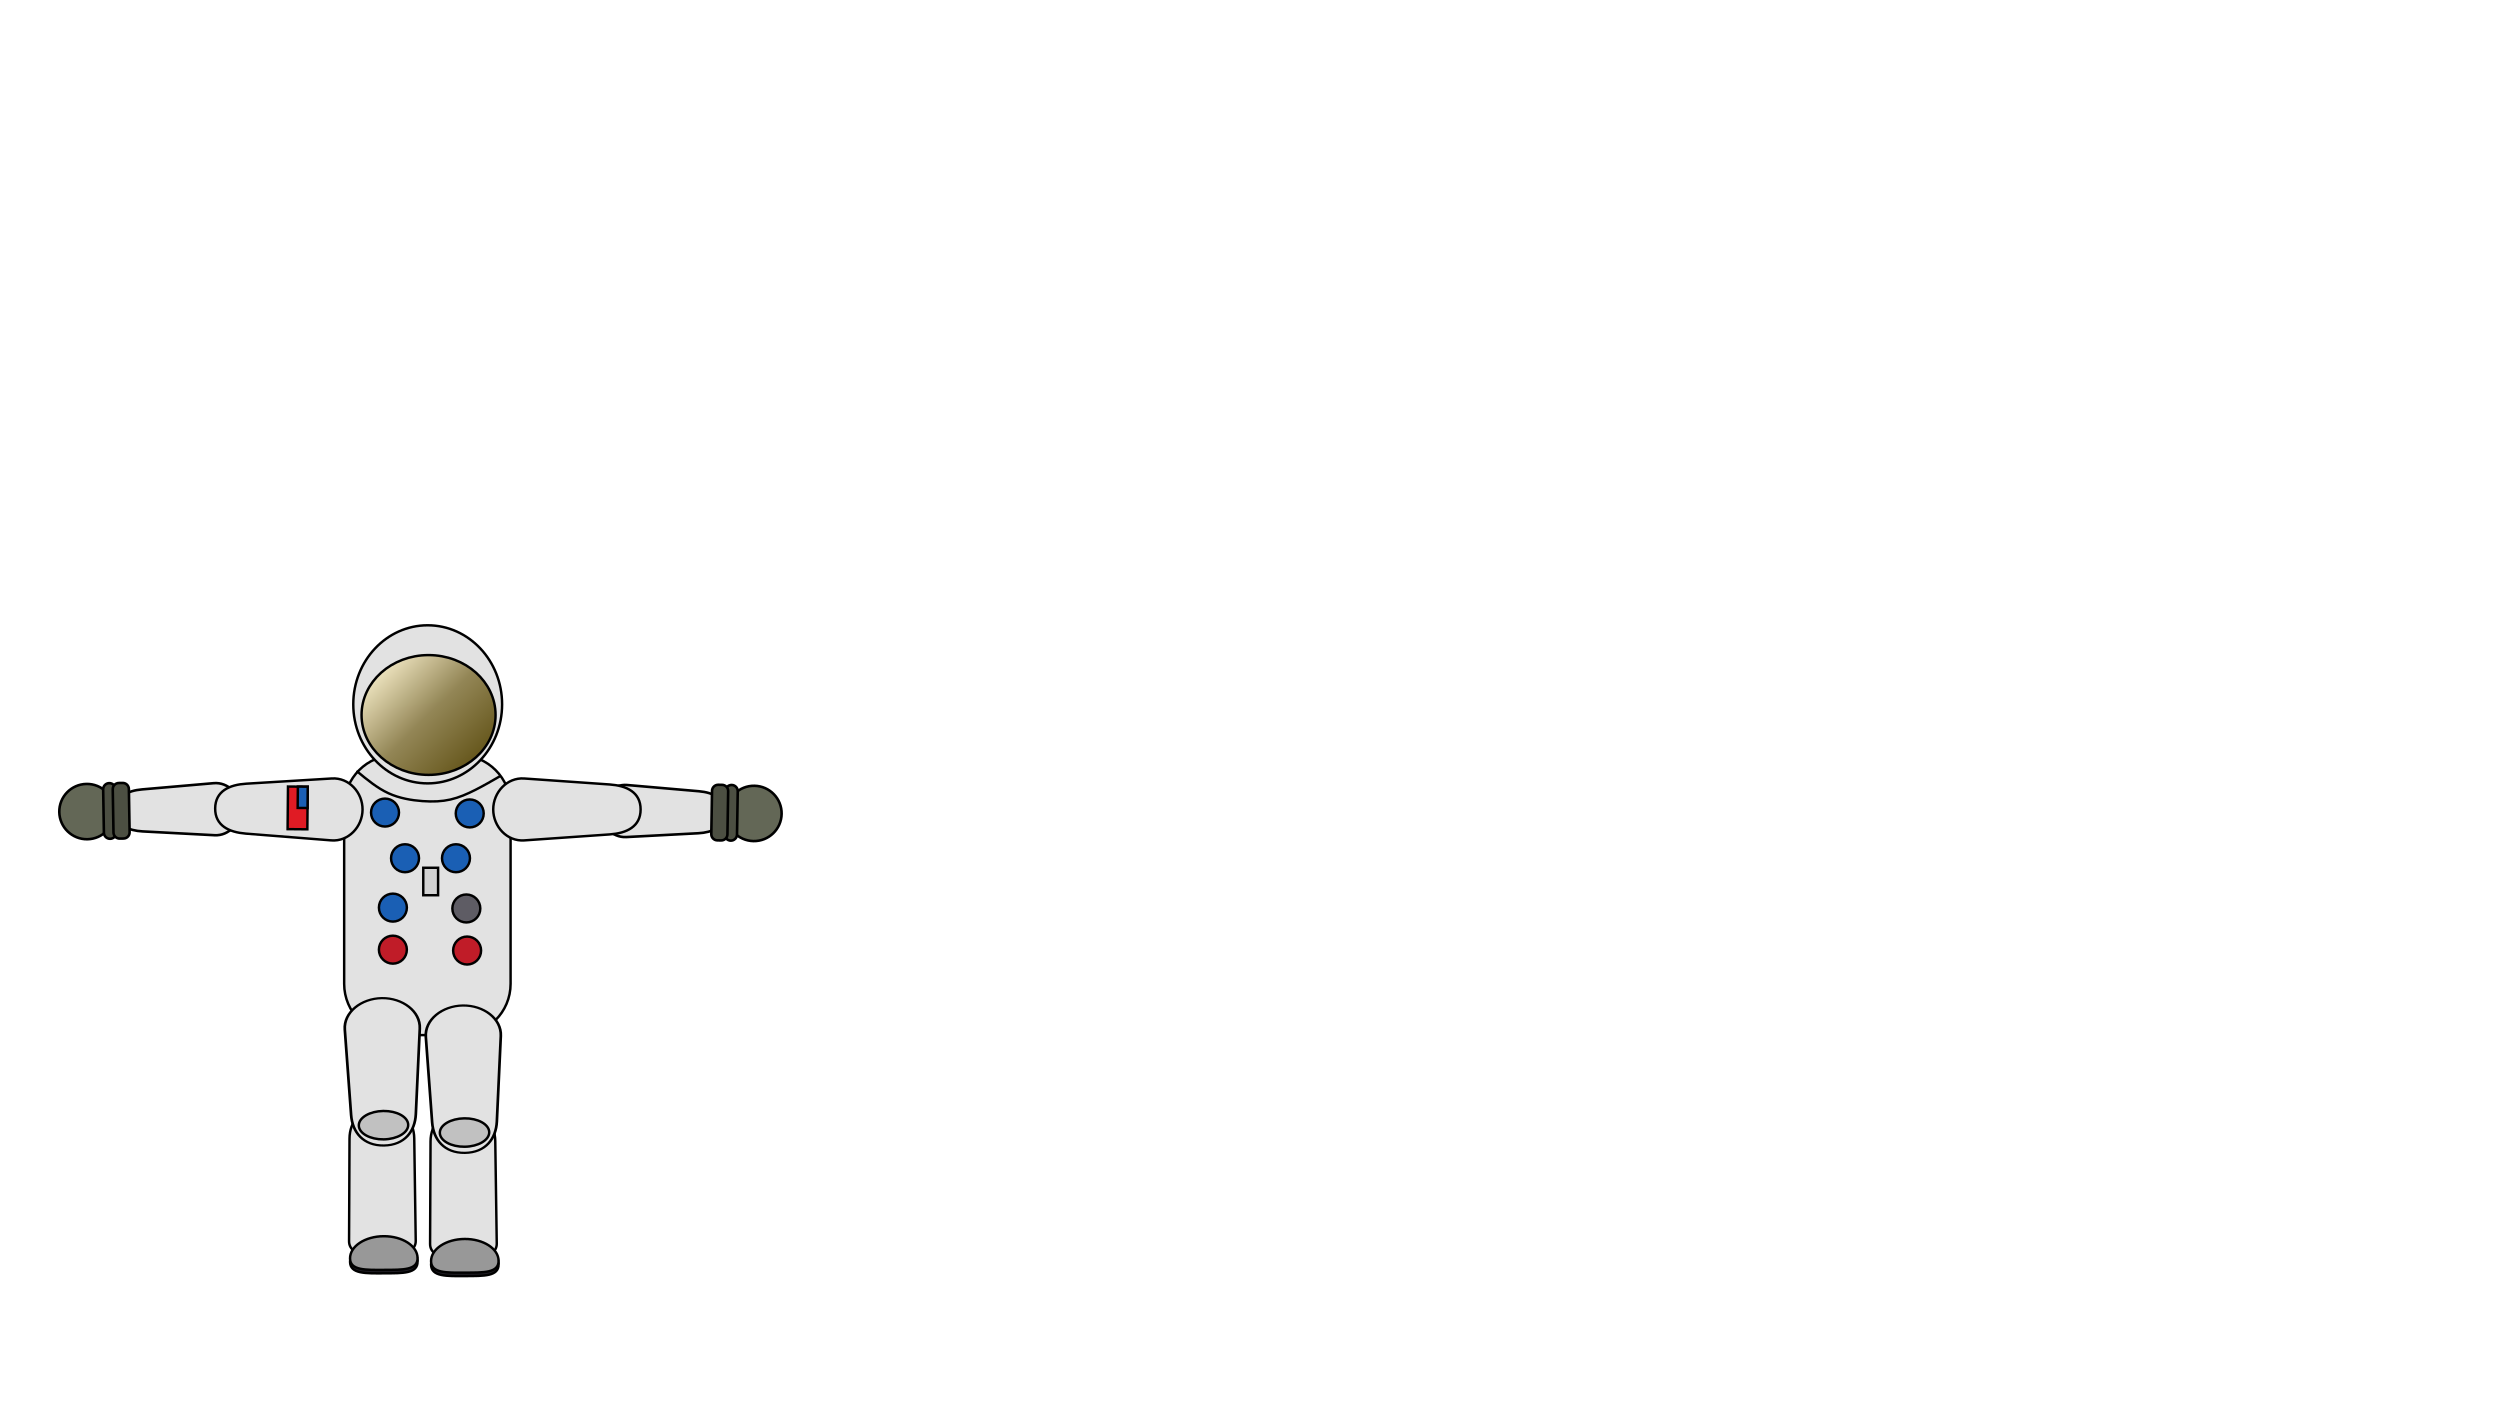
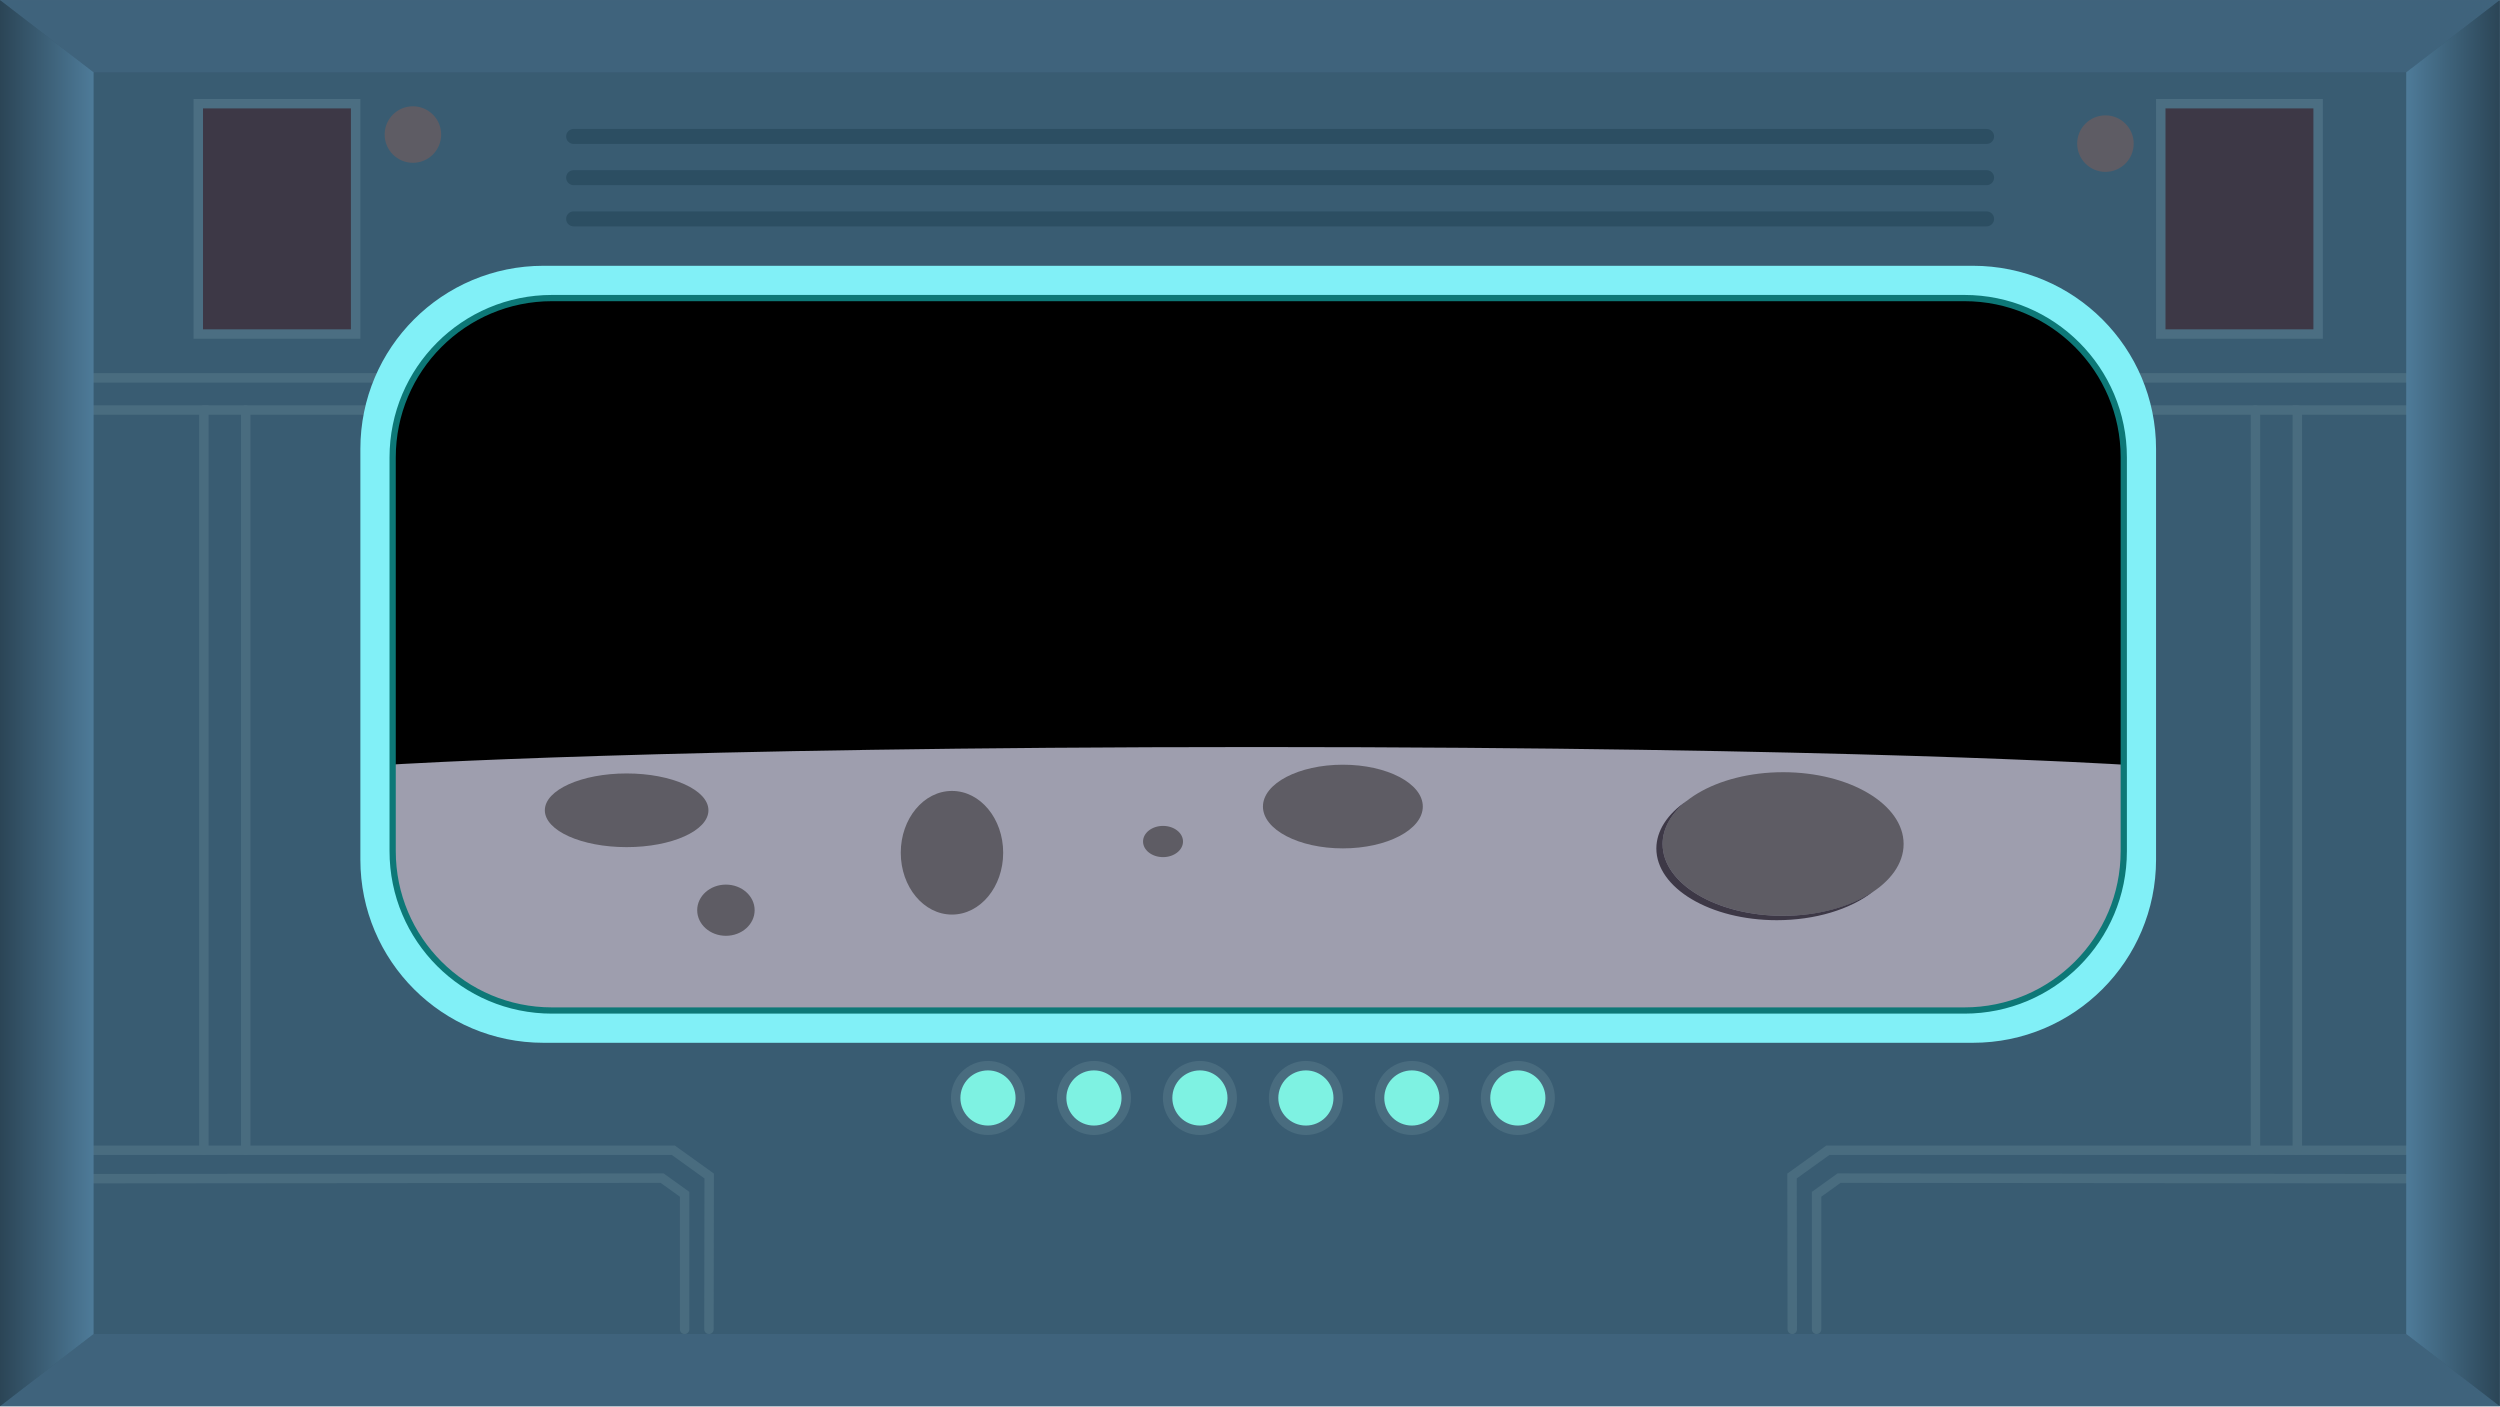
<svg xmlns="http://www.w3.org/2000/svg" xmlns:xlink="http://www.w3.org/1999/xlink" width="1920" height="1080" viewBox="0 0 508 285.75" version="1.1" id="svg1">
  <defs id="defs1">
-     <linearGradient xlink:href="#linearGradient170" id="linearGradient96" gradientUnits="userSpaceOnUse" gradientTransform="matrix(0.789155,0,0,0.789155,183.6293,-149.2413)" x1="424.317" y1="-716.924" x2="395.131" y2="-745.361" />
-     <linearGradient id="linearGradient170">
-       <stop style="stop-color:#a28931;stop-opacity:1;" offset="0" id="stop170" />
-       <stop style="stop-color:#e9dcb5;stop-opacity:1;" offset="1" id="stop171" />
+     <linearGradient xlink:href="#linearGradient109" id="linearGradient110" x1="-562.307" y1="1468.111" x2="-32.707" y2="1468.111" gradientUnits="userSpaceOnUse" />
+     <linearGradient id="linearGradient109">
+       <stop style="stop-color:#3f637c;stop-opacity:1;" offset="0" id="stop109" />
+       <stop style="stop-color:#ffffff;stop-opacity:1;" offset="1" id="stop110" />
    </linearGradient>
-     <linearGradient xlink:href="#linearGradient174" id="linearGradient97" gradientUnits="userSpaceOnUse" gradientTransform="matrix(0.789155,0,0,0.7055192,183.6293,-207.5204)" x1="434.384" y1="-709.796" x2="382.046" y2="-757.365" />
-     <linearGradient id="linearGradient174">
-       <stop style="stop-color:#695a20;stop-opacity:1;" offset="0" id="stop173" />
-       <stop style="stop-color:#938656;stop-opacity:1;" offset="0.49" id="stop175" />
-       <stop style="stop-color:#eae0bb;stop-opacity:1;" offset="1" id="stop174" />
+     <linearGradient xlink:href="#linearGradient91" id="linearGradient92" x1="-562.307" y1="1326.809" x2="-542.48" y2="1326.809" gradientUnits="userSpaceOnUse" gradientTransform="translate(63.92263,-7.408312)" />
+     <linearGradient id="linearGradient91">
+       <stop style="stop-color:#2b4556;stop-opacity:1;" offset="0" id="stop91" />
+       <stop style="stop-color:#4e7b99;stop-opacity:1;" offset="1" id="stop92" />
    </linearGradient>
  </defs>
-   <g id="layer3">
-     <g id="layer7">
-       <g id="g48" transform="matrix(1.082375,0,0,1.082375,81.76744,-429.2056)" style="opacity:1;stroke:#000000;stroke-width:0.464;stroke-dasharray:none">
-         <rect style="opacity:1;fill:#e2e2e2;fill-opacity:1;stroke:#000000;stroke-width:0.464;stroke-linecap:round;stroke-dasharray:none;stroke-opacity:1" id="rect27" width="31.244" height="52.572" x="-10.933" y="538.292" ry="9.626" />
-         <rect style="opacity:1;fill:#d2d2d2;fill-opacity:1;stroke:#000000;stroke-width:0.464;stroke-linecap:round;stroke-dasharray:none;stroke-opacity:1;paint-order:markers fill stroke" id="rect28" width="2.782" height="5.159" x="3.918" y="559.45" />
-         <path style="opacity:1;fill:none;fill-opacity:1;stroke:#000000;stroke-width:1.089;stroke-linecap:round;stroke-dasharray:none;stroke-opacity:1;paint-order:markers fill stroke" d="m 475.192,-700.352 c 4.322,3.704 8.643,7.408 13.45,9.701 4.807,2.293 10.098,3.175 14.684,3.528 4.586,0.353 8.467,0.176 12.171,-0.706 3.704,-0.882 7.232,-2.469 10.76,-4.322 3.528,-1.852 7.056,-3.969 10.583,-6.085" id="path41" transform="matrix(0.4336751,0,0,0.4181345,-214.5325,834.2431)" />
-         <circle style="opacity:1;fill:#1a5fb4;fill-opacity:1;stroke:#000000;stroke-width:0.464;stroke-linecap:round;stroke-dasharray:none;stroke-opacity:1;paint-order:markers fill stroke" id="circle41" cx="-3.263" cy="549.087" r="2.624" />
-         <circle style="opacity:1;fill:#1a5fb4;fill-opacity:1;stroke:#000000;stroke-width:0.464;stroke-linecap:round;stroke-dasharray:none;stroke-opacity:1;paint-order:markers fill stroke" id="circle42" cx="12.64" cy="549.251" r="2.624" />
-         <circle style="opacity:1;fill:#1a5fb4;fill-opacity:1;stroke:#000000;stroke-width:0.464;stroke-linecap:round;stroke-dasharray:none;stroke-opacity:1;paint-order:markers fill stroke" id="circle43" cx="0.494" cy="557.663" r="2.624" />
-         <circle style="opacity:1;fill:#1a5fb4;fill-opacity:1;stroke:#000000;stroke-width:0.464;stroke-linecap:round;stroke-dasharray:none;stroke-opacity:1;paint-order:markers fill stroke" id="circle44" cx="-1.784" cy="566.932" r="2.624" />
-         <circle style="opacity:1;fill:#c01c28;fill-opacity:1;stroke:#000000;stroke-width:0.464;stroke-linecap:round;stroke-dasharray:none;stroke-opacity:1;paint-order:markers fill stroke" id="circle45" cx="-1.787" cy="574.826" r="2.624" />
-         <circle style="opacity:1;fill:#c01c28;fill-opacity:1;stroke:#000000;stroke-width:0.464;stroke-linecap:round;stroke-dasharray:none;stroke-opacity:1;paint-order:markers fill stroke" id="circle46" cx="12.148" cy="574.99" r="2.624" />
-         <circle style="opacity:1;fill:#5e5c64;fill-opacity:1;stroke:#000000;stroke-width:0.464;stroke-linecap:round;stroke-dasharray:none;stroke-opacity:1;paint-order:markers fill stroke" id="circle47" cx="12.001" cy="567.092" r="2.624" />
-         <circle style="opacity:1;fill:#1a5fb4;fill-opacity:1;stroke:#000000;stroke-width:0.464;stroke-linecap:round;stroke-dasharray:none;stroke-opacity:1;paint-order:markers fill stroke" id="circle48" cx="10.059" cy="557.663" r="2.624" />
-       </g>
+   <g id="g11-8" transform="matrix(0.9591446,0,0,0.9591446,478.0227,-1122.616)">
+     <rect style="opacity:1;fill:#395c72;fill-opacity:1;stroke:none;stroke-width:0.537;stroke-linecap:round;stroke-dasharray:none;stroke-opacity:1;paint-order:markers fill stroke" id="rect70" width="529.6" height="297.9" x="-498.384" y="1170.451" ry="0" rx="0" />
+     <path style="opacity:1;fill:none;fill-opacity:1;stroke:#496c7f;stroke-width:2;stroke-linecap:round;stroke-dasharray:none;stroke-opacity:1;paint-order:markers fill stroke" d="m -478.558,1250.487 h 71.257" id="path78" />
+     <path style="opacity:1;fill:none;fill-opacity:1;stroke:#496c7f;stroke-width:2;stroke-linecap:round;stroke-dasharray:none;stroke-opacity:1;paint-order:markers fill stroke" d="m 11.684,1250.487 h -71.257" id="path79" />
+     <path style="opacity:1;fill:none;fill-opacity:1;stroke:#496c7f;stroke-width:2;stroke-linecap:round;stroke-dasharray:none;stroke-opacity:1;paint-order:markers fill stroke" d="m -455.19,1257.3 h 43.114" id="path76" />
+     <path style="opacity:1;fill:none;fill-opacity:1;stroke:#496c7f;stroke-width:2;stroke-linecap:round;stroke-dasharray:none;stroke-opacity:1;paint-order:markers fill stroke" d="m -11.684,1257.3 h -43.114" id="path82" />
+     <path style="opacity:1;fill:none;fill-opacity:1;stroke:#496c7f;stroke-width:2;stroke-linecap:round;stroke-dasharray:none;stroke-opacity:1;paint-order:markers fill stroke" d="M 12.099,1414.119 H -111.138 l -7.596,5.459 0.05,32.477" id="path83" />
+     <rect style="opacity:1;fill:#3d3846;fill-opacity:1;stroke:#4b6e82;stroke-width:2;stroke-linecap:round;stroke-dasharray:none;stroke-opacity:1;paint-order:markers fill stroke" id="rect23" width="33.337" height="48.798" x="-456.375" y="1192.406" />
+     <rect style="opacity:1;fill:#3d3846;fill-opacity:1;stroke:#4b6e82;stroke-width:2;stroke-linecap:round;stroke-dasharray:none;stroke-opacity:1;paint-order:markers fill stroke" id="rect24" width="33.337" height="48.798" x="-40.614" y="1192.406" />
+     <path style="opacity:1;fill:none;fill-opacity:1;stroke:#496c7f;stroke-width:2;stroke-linecap:round;stroke-dasharray:none;stroke-opacity:1;paint-order:markers fill stroke" d="m -478.972,1414.119 h 123.236 l 7.596,5.459 -0.05,32.477" id="path72" />
+     <path style="opacity:1;fill:none;fill-opacity:1;stroke:#496c7f;stroke-width:2;stroke-linecap:round;stroke-dasharray:none;stroke-opacity:1;paint-order:markers fill stroke" d="m -353.345,1452.055 v -28.604 l -4.761,-3.421 -120.867,0.114" id="path73" />
+     <path style="opacity:1;fill:none;fill-opacity:1;stroke:#496c7f;stroke-width:2;stroke-linecap:round;stroke-dasharray:none;stroke-opacity:1;paint-order:markers fill stroke" d="M -455.19,1414.119 V 1257.3 h -23.368" id="path74" />
+     <path style="opacity:1;fill:none;fill-opacity:1;stroke:#496c7f;stroke-width:2;stroke-linecap:round;stroke-dasharray:none;stroke-opacity:1;paint-order:markers fill stroke" d="M -446.326,1414.119 V 1257.3" id="path77" />
+     <path style="opacity:1;fill:none;fill-opacity:1;stroke:#496c7f;stroke-width:2;stroke-linecap:round;stroke-dasharray:none;stroke-opacity:1;paint-order:markers fill stroke" d="m -113.529,1452.055 v -28.604 l 4.761,-3.421 120.867,0.114" id="path84" />
+     <path style="opacity:1;fill:none;fill-opacity:1;stroke:#496c7f;stroke-width:2;stroke-linecap:round;stroke-dasharray:none;stroke-opacity:1;paint-order:markers fill stroke" d="M -11.684,1414.119 V 1257.3 h 23.368" id="path85" />
+     <path style="opacity:1;fill:none;fill-opacity:1;stroke:#496c7f;stroke-width:2;stroke-linecap:round;stroke-dasharray:none;stroke-opacity:1;paint-order:markers fill stroke" d="M -20.547,1414.119 V 1257.3" id="path86" />
+     <g id="g87" transform="translate(63.92264,-19.48008)">
+       <rect style="fill:#000000;stroke:#000000;stroke-width:1.323;stroke-linecap:round;paint-order:markers fill stroke" id="rect6" width="366.748" height="150.936" x="-479.122" y="1253.061" ry="33.762" />
+       <path style="fill:#9e9eae;fill-opacity:1;stroke:none;stroke-width:3.175;stroke-linecap:round;paint-order:markers fill stroke" d="m -479.784,1351.922 c 0,0 58.473,-3.742 183.705,-3.742 125.232,0 183.705,3.742 183.705,3.742 0,0 5.772,36.568 -5.86,47.472 -15.261,14.306 -331.668,13.514 -351.533,-0.593 -19.866,-14.107 -10.016,-46.879 -10.016,-46.879 z" id="path60" />
+       <rect style="fill:none;fill-opacity:1;stroke:#81f0f7;stroke-width:7.123;stroke-linecap:round;stroke-dasharray:none;stroke-opacity:1;paint-order:markers fill stroke" id="rect11" width="373.301" height="157.489" x="-482.399" y="1249.784" ry="35.228" />
+       <rect style="fill:none;stroke:#0d7877;stroke-width:1.323;stroke-linecap:round;stroke-opacity:1;paint-order:markers fill stroke" id="rect7" width="366.748" height="150.936" x="-479.122" y="1253.061" ry="33.762" />
+       <circle style="opacity:1;fill:#7ef2e2;fill-opacity:1;stroke:#496c7f;stroke-width:2;stroke-linecap:round;stroke-dasharray:none;stroke-opacity:1;paint-order:markers fill stroke" id="path87" cx="-330.547" cy="1422.527" r="6.844" />
+       <use x="0" y="0" xlink:href="#path87" id="use87" transform="translate(22.45064)" style="fill:#7ef2e2;fill-opacity:1" />
+       <use x="0" y="0" xlink:href="#use87" id="use88" transform="translate(-44.90128)" style="fill:#7ef2e2;fill-opacity:1" />
+       <use x="0" y="0" xlink:href="#path87" id="use89" transform="translate(67.35192)" style="fill:#7ef2e2;fill-opacity:1" />
+       <use x="0" y="0" xlink:href="#use87" id="use90" transform="translate(67.35192)" style="fill:#7ef2e2;fill-opacity:1" />
+       <use x="0" y="0" xlink:href="#use88" id="use91" transform="translate(67.35192)" style="fill:#7ef2e2;fill-opacity:1" />
+       <path style="opacity:1;fill:#29495e;fill-opacity:1;stroke:#2c4e62;stroke-width:3.175;stroke-linecap:round;stroke-dasharray:none;stroke-opacity:1;paint-order:markers fill stroke" d="m -440.781,1236.285 v 0 h 299.342" id="path91" />
+       <use x="0" y="0" xlink:href="#path91" id="use92" transform="translate(0,-8.73125)" />
+       <use x="0" y="0" xlink:href="#use92" id="use93" transform="translate(0,-8.73125)" />
+       <ellipse style="fill:#5e5c64;fill-opacity:1;stroke:none;stroke-width:3.175;stroke-linecap:round;paint-order:markers fill stroke" id="path63" cx="-429.551" cy="1361.579" rx="17.33" ry="7.805" />
+       <ellipse style="fill:#5e5c64;fill-opacity:1;stroke:none;stroke-width:3.175;stroke-linecap:round;paint-order:markers fill stroke" id="path67" cx="-360.627" cy="1370.575" rx="10.848" ry="13.097" />
+       <ellipse style="fill:#5e5c64;fill-opacity:1;stroke:none;stroke-width:3.175;stroke-linecap:round;paint-order:markers fill stroke" id="path68" cx="-277.812" cy="1360.785" rx="16.933" ry="8.864" />
+       <ellipse style="fill:#5e5c64;fill-opacity:1;stroke:none;stroke-width:3.175;stroke-linecap:round;paint-order:markers fill stroke" id="path69" cx="-184.547" cy="1368.723" rx="25.532" ry="15.214" />
+       <ellipse style="fill:#5e5c64;fill-opacity:1;stroke:none;stroke-width:3.175;stroke-linecap:round;paint-order:markers fill stroke" id="path88" cx="-315.913" cy="1368.194" rx="4.233" ry="3.307" />
+       <ellipse style="fill:#5e5c64;fill-opacity:1;stroke:none;stroke-width:3.175;stroke-linecap:round;paint-order:markers fill stroke" id="path89" cx="-408.517" cy="1382.746" rx="6.085" ry="5.424" />
+       <circle style="fill:#5e5c64;fill-opacity:1;stroke:none;stroke-width:3.175;stroke-linecap:round;paint-order:markers fill stroke" id="path90" cx="-474.831" cy="1218.42" r="5.987" />
+       <circle style="fill:#5e5c64;fill-opacity:1;stroke:none;stroke-width:3.175;stroke-linecap:round;paint-order:markers fill stroke" id="circle90" cx="-116.26" cy="1220.34" r="5.987" />
+       <path id="ellipse113" style="fill:#3d3846;fill-opacity:1;stroke:none;stroke-width:3.175;stroke-linecap:round;paint-order:markers fill stroke" d="m -204.931,1359.576 a 25.532,15.214 0 0 0 -6.471,10.073 25.532,15.214 0 0 0 25.532,15.214 25.532,15.214 0 0 0 20.384,-6.066 25.532,15.214 0 0 1 -19.061,5.14 25.532,15.214 0 0 1 -25.532,-15.213 25.532,15.214 0 0 1 5.148,-9.147 z" />
    </g>
-     <g id="g11">
-       <g id="g100" transform="matrix(1.082361,-0.00544804,0.00544804,1.082361,262.4278,-456.6701)" style="opacity:1;stroke:#000000;stroke-width:0.464;stroke-dasharray:none">
-         <path id="path97" style="fill:#e2e2e2;fill-opacity:1;stroke:#000000;stroke-width:0.464;stroke-dasharray:none" d="m -158.752,629.563 c 3.974,0 6.045,2.603 6.076,5.811 l 0.182,19.245 c 0.032,3.316 -6.36,2.7 -6.36,2.7 0,0 -6.189,0.66 -6.157,-2.7 l 0.182,-19.245 c 0.03,-3.207 2.102,-5.811 6.076,-5.811 z" />
-         <g id="g99" transform="matrix(0.8669806,0,0,0.8669806,-52.5264,80.93316)" style="stroke:#000000;stroke-width:0.535;stroke-dasharray:none">
-           <path id="path98" style="opacity:1;fill:#1f1d24;fill-opacity:1;stroke:#000000;stroke-width:0.535;stroke-dasharray:none" d="m -114.927,666.19 c 0,2.634 -3.174,2.52 -7.212,2.52 -4.038,0 -7.411,0.114 -7.411,-2.52 0,-2.634 3.273,-4.769 7.311,-4.769 4.038,0 7.311,2.135 7.311,4.769 z" />
-           <path id="path99" style="opacity:1;fill:#989898;fill-opacity:1;stroke:#000000;stroke-width:0.535;stroke-dasharray:none" d="m -114.927,665.442 c 0,2.634 -3.174,2.52 -7.212,2.52 -4.038,0 -7.411,0.114 -7.411,-2.52 0,-2.634 3.273,-4.769 7.311,-4.769 4.038,0 7.311,2.135 7.311,4.769 z" />
-         </g>
-       </g>
-     </g>
-     <g id="g12">
-       <g id="g22" transform="matrix(1.082361,-0.00544804,0.00544804,1.082361,245.964,-457.2314)" style="opacity:1;stroke:#000000;stroke-width:0.464;stroke-dasharray:none">
-         <path id="path19" style="fill:#e2e2e2;fill-opacity:1;stroke:#000000;stroke-width:0.464;stroke-dasharray:none" d="m -158.752,629.563 c 3.974,0 6.045,2.603 6.076,5.811 l 0.182,19.245 c 0.032,3.316 -6.36,2.7 -6.36,2.7 0,0 -6.189,0.66 -6.157,-2.7 l 0.182,-19.245 c 0.03,-3.207 2.102,-5.811 6.076,-5.811 z" />
-         <g id="g21" transform="matrix(0.8669806,0,0,0.8669806,-52.5264,80.93316)" style="stroke:#000000;stroke-width:0.535;stroke-dasharray:none">
-           <path id="path20" style="opacity:1;fill:#1f1d24;fill-opacity:1;stroke:#000000;stroke-width:0.535;stroke-dasharray:none" d="m -114.927,666.19 c 0,2.634 -3.174,2.52 -7.212,2.52 -4.038,0 -7.411,0.114 -7.411,-2.52 0,-2.634 3.273,-4.769 7.311,-4.769 4.038,0 7.311,2.135 7.311,4.769 z" />
-           <path id="path21" style="opacity:1;fill:#989898;fill-opacity:1;stroke:#000000;stroke-width:0.535;stroke-dasharray:none" d="m -114.927,665.442 c 0,2.634 -3.174,2.52 -7.212,2.52 -4.038,0 -7.411,0.114 -7.411,-2.52 0,-2.634 3.273,-4.769 7.311,-4.769 4.038,0 7.311,2.135 7.311,4.769 z" />
-         </g>
-       </g>
-     </g>
-     <g id="g13">
-       <g id="g201" transform="matrix(1.311028,-0.0180717,0.01491843,1.082272,278.1916,-459.5599)" style="opacity:1;fill:#e2e2e2;fill-opacity:1;stroke:#000000;stroke-width:0.421;stroke-dasharray:none">
-         <path id="path200" style="opacity:1;fill:#e2e2e2;fill-opacity:1;stroke:#000000;stroke-width:0.421;stroke-dasharray:none" d="m -159.94,609.357 c 3.219,0 5.97,2.595 5.811,5.811 l -0.795,16.048 c -0.159,3.215 -1.796,5.811 -5.016,5.811 -3.219,0 -4.856,-2.596 -5.016,-5.811 l -0.795,-16.048 c -0.159,-3.215 2.592,-5.811 5.811,-5.811 z" />
-         <ellipse style="opacity:1;fill:#c1c1c1;fill-opacity:1;stroke:#000000;stroke-width:1.058;stroke-linecap:round;stroke-dasharray:none;stroke-opacity:1;paint-order:markers fill stroke" id="ellipse200" cx="487.098" cy="-545.306" rx="10.583" ry="6.085" transform="matrix(0.3616916,0,0,0.4381411,-336.1374,872.1297)" />
-       </g>
-     </g>
-     <g id="g14">
-       <g id="g101" transform="matrix(1.311028,-0.0180717,0.01491843,1.082272,294.6554,-458.0632)" style="opacity:1;fill:#e2e2e2;fill-opacity:1;stroke:#000000;stroke-width:0.421;stroke-dasharray:none">
-         <path id="path100" style="opacity:1;fill:#e2e2e2;fill-opacity:1;stroke:#000000;stroke-width:0.421;stroke-dasharray:none" d="m -159.94,609.357 c 3.219,0 5.97,2.595 5.811,5.811 l -0.795,16.048 c -0.159,3.215 -1.796,5.811 -5.016,5.811 -3.219,0 -4.856,-2.596 -5.016,-5.811 l -0.795,-16.048 c -0.159,-3.215 2.592,-5.811 5.811,-5.811 z" />
-         <ellipse style="opacity:1;fill:#c1c1c1;fill-opacity:1;stroke:#000000;stroke-width:1.058;stroke-linecap:round;stroke-dasharray:none;stroke-opacity:1;paint-order:markers fill stroke" id="ellipse100" cx="487.098" cy="-545.306" rx="10.583" ry="6.085" transform="matrix(0.3616916,0,0,0.4381411,-336.1374,872.1297)" />
-       </g>
-     </g>
-     <g id="g15">
-       <g id="g203" transform="matrix(1.082221,-0.0182612,0.0182612,1.082221,251.4933,-461.7555)" style="opacity:1;fill:#e2e2e2;fill-opacity:1;stroke:#000000;stroke-width:0.49;stroke-dasharray:none">
-         <path id="path202" style="fill:#e2e2e2;fill-opacity:1;stroke:#000000;stroke-width:0.49;stroke-dasharray:none" d="m -196.984,575.204 c 0,2.707 -2.186,5.076 -4.887,4.887 l -13.498,-0.944 c -2.7,-0.189 -4.887,-1.236 -4.887,-3.943 0,-2.707 2.187,-3.754 4.887,-3.943 l 13.498,-0.944 c 2.701,-0.189 4.887,2.18 4.887,4.887 z" />
-         <circle style="opacity:1;fill:#636756;fill-opacity:1;stroke:#000000;stroke-width:0.49;stroke-linecap:butt;stroke-dasharray:none" id="circle202" cx="-225.769" cy="575.251" r="5.192" />
-         <rect style="opacity:1;fill:#4c4f42;fill-opacity:1;stroke:#000000;stroke-width:0.49;stroke-linecap:butt;stroke-dasharray:none" id="rect202" width="2.315" height="10.451" x="-222.653" y="569.979" ry="1.158" />
-         <rect style="opacity:1;fill:#4c4f42;fill-opacity:1;stroke:#000000;stroke-width:0.49;stroke-linecap:butt;stroke-dasharray:none" id="rect203" width="3.028" height="10.436" x="-220.853" y="569.986" ry="1.156" />
-       </g>
-     </g>
-     <g id="g16">
-       <g id="g104" transform="matrix(-1.082221,-0.0182612,-0.0182612,1.082221,-80.62019,-461.3813)" style="opacity:1;fill:#e2e2e2;fill-opacity:1;stroke:#000000;stroke-width:0.49;stroke-dasharray:none">
-         <path id="path102" style="fill:#e2e2e2;fill-opacity:1;stroke:#000000;stroke-width:0.49;stroke-dasharray:none" d="m -196.984,575.204 c 0,2.707 -2.186,5.076 -4.887,4.887 l -13.498,-0.944 c -2.7,-0.189 -4.887,-1.236 -4.887,-3.943 0,-2.707 2.187,-3.754 4.887,-3.943 l 13.498,-0.944 c 2.701,-0.189 4.887,2.18 4.887,4.887 z" />
-         <circle style="opacity:1;fill:#636756;fill-opacity:1;stroke:#000000;stroke-width:0.49;stroke-linecap:butt;stroke-dasharray:none" id="circle102" cx="-225.769" cy="575.251" r="5.192" />
-         <rect style="opacity:1;fill:#4c4f42;fill-opacity:1;stroke:#000000;stroke-width:0.49;stroke-linecap:butt;stroke-dasharray:none" id="rect103" width="2.315" height="10.451" x="-222.653" y="569.979" ry="1.158" />
-         <rect style="opacity:1;fill:#4c4f42;fill-opacity:1;stroke:#000000;stroke-width:0.49;stroke-linecap:butt;stroke-dasharray:none" id="rect104" width="3.028" height="10.436" x="-220.853" y="569.986" ry="1.156" />
-       </g>
-     </g>
-     <g id="g17">
-       <g id="g26" transform="matrix(1.08233,0.00984067,-0.00984067,1.08233,271.0796,-456.3855)" style="opacity:1;fill:#e2e2e2;fill-opacity:1;stroke:#000000;stroke-width:0.464;stroke-dasharray:none">
-         <path id="path23" style="fill:#e2e2e2;fill-opacity:1;stroke:#000000;stroke-width:0.464;stroke-dasharray:none" transform="rotate(90)" d="m 575.298,177.162 c 3.219,0 6.035,2.599 5.811,5.811 l -1.123,16.048 c -0.225,3.211 -1.469,5.811 -4.688,5.811 -3.219,0 -4.464,-2.6 -4.688,-5.811 L 569.487,182.973 c -0.225,-3.211 2.592,-5.811 5.811,-5.811 z" />
-         <rect style="opacity:1;fill:#e01b24;fill-opacity:1;stroke:#000000;stroke-width:1.058;stroke-linecap:round;stroke-dasharray:none;stroke-opacity:1;paint-order:markers fill stroke" id="rect25" width="8.467" height="18.256" x="459.317" y="-696.383" transform="matrix(0.4381411,0,0,0.4381411,-392.4468,876.1885)" />
-         <rect style="opacity:1;fill:#1a5fb4;fill-opacity:1;stroke:#000000;stroke-width:1.058;stroke-linecap:round;stroke-dasharray:none;stroke-opacity:1;paint-order:markers fill stroke" id="rect26" width="4.233" height="9.128" x="463.55" y="-696.383" transform="matrix(0.4381411,0,0,0.4381411,-392.4468,876.1885)" />
-       </g>
-     </g>
-     <g id="g18">
-       <g id="g95" style="opacity:1;fill:#e2e2e2;fill-opacity:1;stroke:#000000;stroke-width:0.464;stroke-dasharray:none" transform="matrix(-1.082375,0,0,-1.082375,-102.5743,770.1025)">
-         <path id="path94" style="fill:#e2e2e2;fill-opacity:1;stroke:#000000;stroke-width:0.464;stroke-dasharray:none" d="m -187.363,559.532 c 0,3.219 -2.599,6.035 -5.811,5.811 l -16.048,-1.123 c -3.211,-0.225 -5.811,-1.469 -5.811,-4.688 0,-3.219 2.6,-4.464 5.811,-4.688 l 16.048,-1.123 c 3.211,-0.225 5.811,2.592 5.811,5.811 z" />
-       </g>
-     </g>
-     <g id="g19" transform="translate(20.76684,-41.3466)">
-       <g id="g51" style="opacity:1;stroke:#000000;stroke-width:1.058;stroke-dasharray:none" transform="matrix(0.4742328,0,0,0.4742328,-173.8223,530.3597)">
-         <circle style="opacity:1;fill:url(#linearGradient96);fill-opacity:1;stroke:#000000;stroke-width:1.058;stroke-linecap:round;stroke-dasharray:none;stroke-opacity:1;paint-order:markers fill stroke" id="circle50" cx="506.375" cy="-727.85" r="28.71" />
-         <ellipse style="opacity:1;fill:#e2e2e2;fill-opacity:1;stroke:#000000;stroke-width:1.058;stroke-linecap:round;stroke-dasharray:none;stroke-opacity:1;paint-order:markers fill stroke" id="ellipse50" cx="506" cy="-729.373" rx="31.885" ry="33.869" />
-         <ellipse style="opacity:1;fill:url(#linearGradient97);fill-opacity:1;stroke:#000000;stroke-width:1.058;stroke-linecap:round;stroke-dasharray:none;stroke-opacity:1;paint-order:markers fill stroke" id="ellipse51" cx="506.375" cy="-724.807" rx="28.71" ry="25.667" />
-       </g>
-     </g>
+     <path id="path24" style="opacity:1;fill:#3f637c;fill-opacity:1;stroke-width:5.223;stroke-linecap:round;paint-order:markers fill stroke" d="M -498.384,1468.351 H 31.215 L 11.388,1453.055 H -478.558 Z" />
+     <use x="0" y="0" xlink:href="#path24" id="use24" transform="matrix(1,0,0,-1,-1.9130859e-5,2638.803)" style="fill:url(#linearGradient110);fill-opacity:1" />
+     <path id="path43" style="opacity:1;fill:url(#linearGradient92);fill-opacity:1;stroke-width:5.223;stroke-linecap:round;paint-order:markers fill stroke" d="m -498.384,1170.451 v 297.9 l 19.827,-15.297 v -267.307 z" />
+     <use x="0" y="0" xlink:href="#path43" id="use44" transform="matrix(-1,0,0,1,-467.1691,2.0271948e-5)" style="opacity:1" />
  </g>
</svg>
